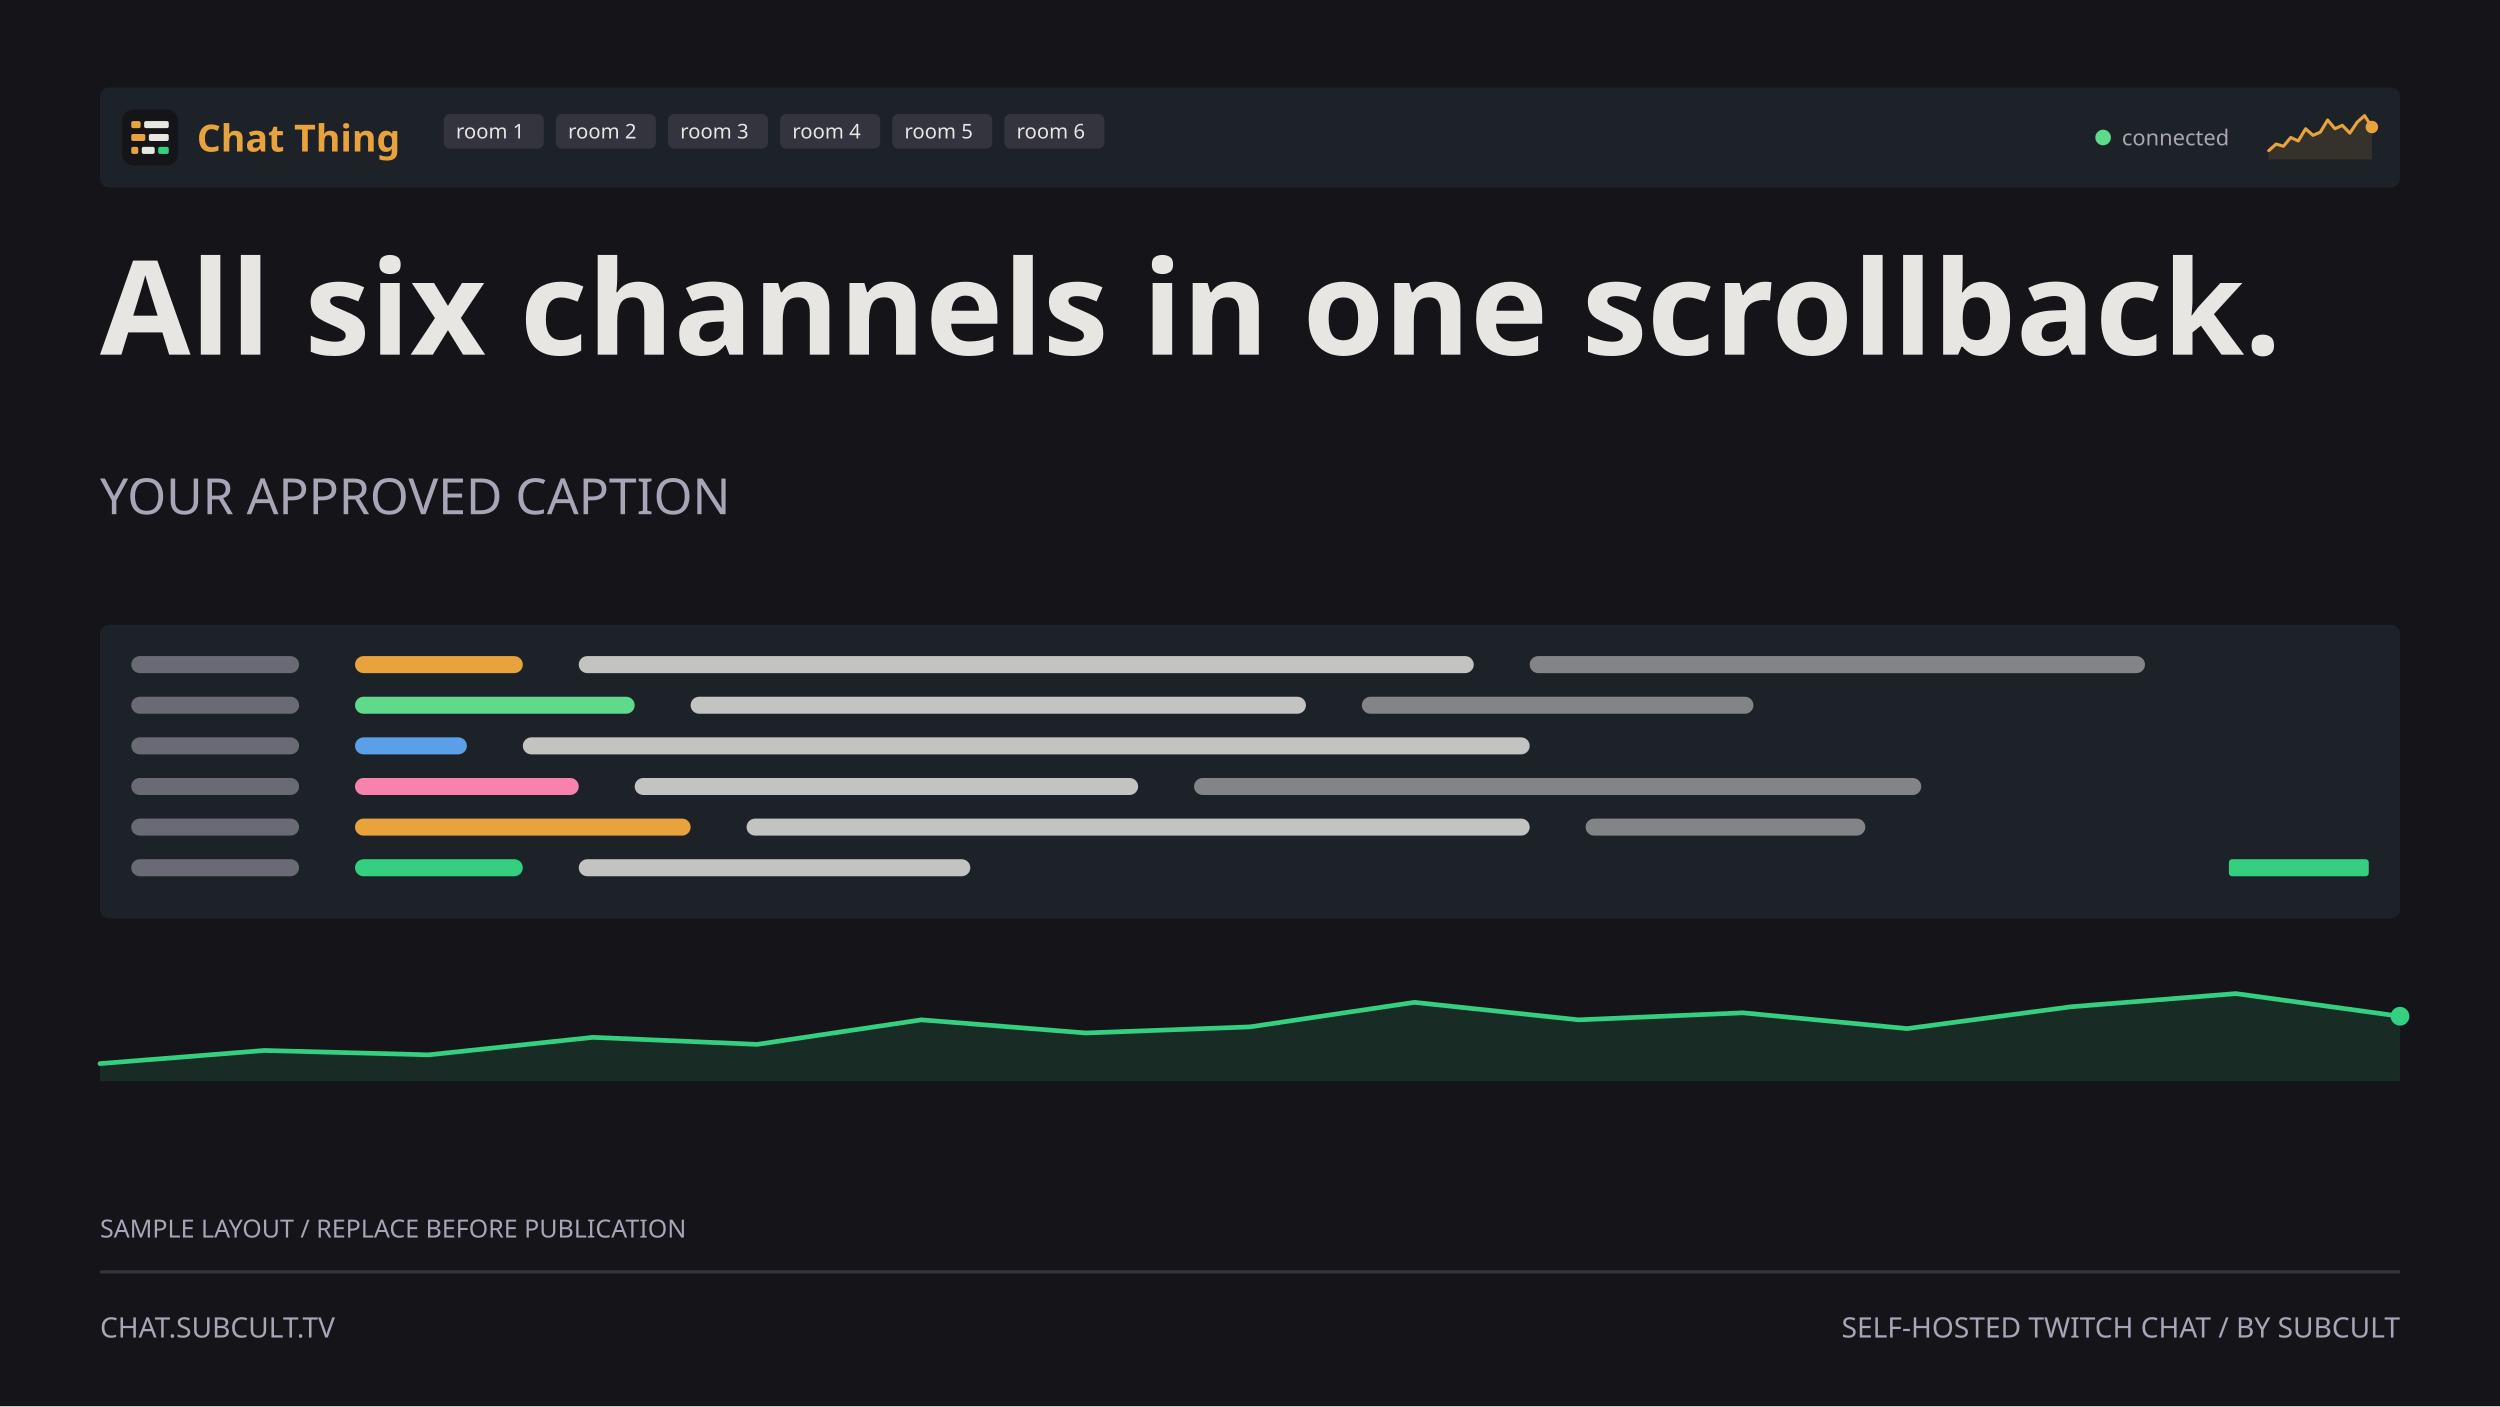
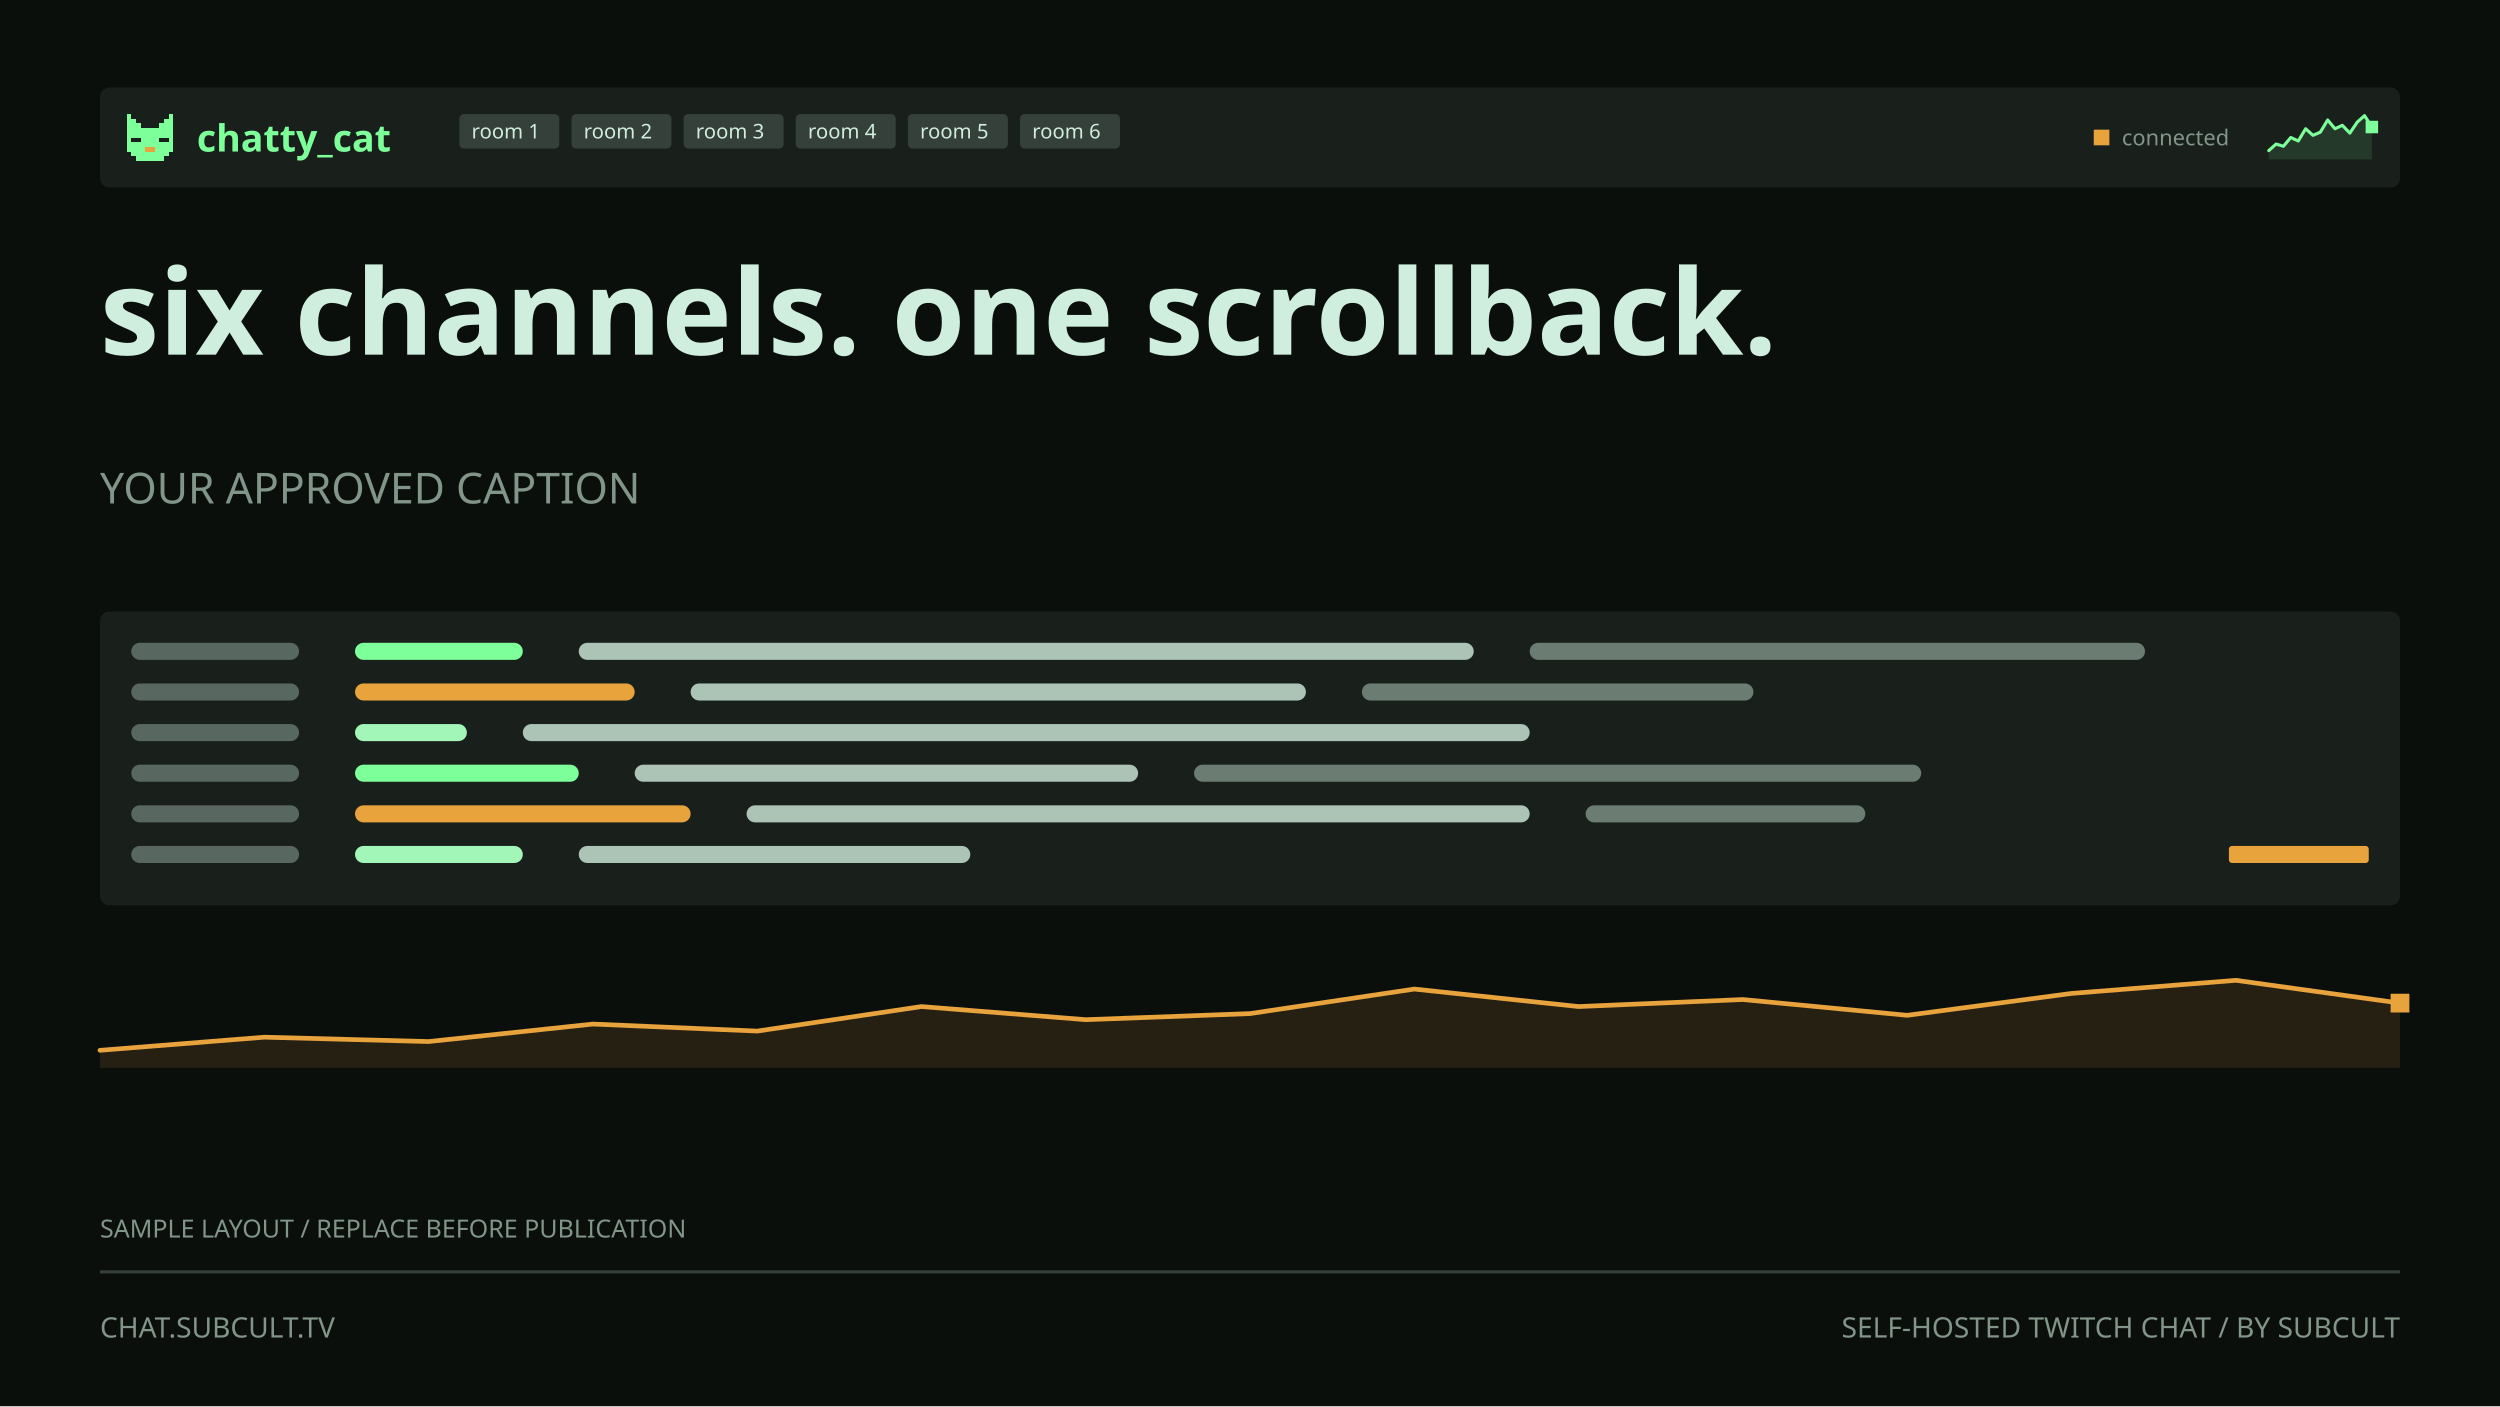
- <svg xmlns="http://www.w3.org/2000/svg" width="1600" height="900" viewBox="0 0 1600 900" role="img" aria-label="Chat Thing landscape template">
-   <rect width="1600" height="900" fill="#151519" />
-   <rect x="64" y="56" width="1472" height="64" rx="6" fill="#1d2229" />
-   <g transform="translate(78 70) scale(1.5)">
-     <rect width="24" height="24" rx="5" fill="#151519" />
-     <rect x="4" y="5.0" width="4.0" height="3" rx=".75" fill="#e8a33d" />
-     <rect x="9.5" y="5.0" width="10.5" height="3" rx=".75" fill="#e8e6e3" />
-     <rect x="4" y="10.5" width="6.0" height="3" rx=".75" fill="#e8a33d" />
-     <rect x="11.5" y="10.5" width="8.5" height="3" rx=".75" fill="#e8e6e3" />
-     <rect x="4" y="16.0" width="3.0" height="3" rx=".75" fill="#e8a33d" />
-     <rect x="8.5" y="16.0" width="5.5" height="3" rx=".75" fill="#e8e6e3" />
-     <rect x="15.5" y="16" width="4.5" height="3" rx=".75" fill="#35d07f" />
+ <svg xmlns="http://www.w3.org/2000/svg" width="1600" height="900" viewBox="0 0 1600 900" role="img" aria-label="Chatty Cat landscape template">
+   <rect x="0" y="0" width="1600" height="900" rx="0" fill="#0b0f0c" />
+   <rect x="64" y="56" width="1472" height="64" rx="6" fill="#191f1b" />
+   <g transform="translate(78 70) scale(1.5)" shape-rendering="crispEdges">
+     <path fill="#7dff9a" d="M2 2h2.02v2.02h-2.02zM20 2h2.02v2.02h-2.02zM2 4h2.02v2.02h-2.02zM4 4h2.02v2.02h-2.02zM18 4h2.02v2.02h-2.02zM20 4h2.02v2.02h-2.02zM2 6h2.02v2.02h-2.02zM4 6h2.02v2.02h-2.02zM6 6h2.02v2.02h-2.02zM16 6h2.02v2.02h-2.02zM18 6h2.02v2.02h-2.02zM20 6h2.02v2.02h-2.02zM2 8h2.02v2.02h-2.02zM4 8h2.02v2.02h-2.02zM6 8h2.02v2.02h-2.02zM8 8h2.02v2.02h-2.02zM10 8h2.02v2.02h-2.02zM12 8h2.02v2.02h-2.02zM14 8h2.02v2.02h-2.02zM16 8h2.02v2.02h-2.02zM18 8h2.02v2.02h-2.02zM20 8h2.02v2.02h-2.02zM2 10h2.02v2.02h-2.02zM4 10h2.02v2.02h-2.02zM6 10h2.02v2.02h-2.02zM8 10h2.02v2.02h-2.02zM10 10h2.02v2.02h-2.02zM12 10h2.02v2.02h-2.02zM14 10h2.02v2.02h-2.02zM16 10h2.02v2.02h-2.02zM18 10h2.02v2.02h-2.02zM20 10h2.02v2.02h-2.02zM2 12h2.02v2.02h-2.02zM8 12h2.02v2.02h-2.02zM10 12h2.02v2.02h-2.02zM12 12h2.02v2.02h-2.02zM14 12h2.02v2.02h-2.02zM20 12h2.02v2.02h-2.02zM2 14h2.02v2.02h-2.02zM4 14h2.02v2.02h-2.02zM6 14h2.02v2.02h-2.02zM8 14h2.02v2.02h-2.02zM10 14h2.02v2.02h-2.02zM12 14h2.02v2.02h-2.02zM14 14h2.02v2.02h-2.02zM16 14h2.02v2.02h-2.02zM18 14h2.02v2.02h-2.02zM20 14h2.02v2.02h-2.02zM2 16h2.02v2.02h-2.02zM4 16h2.02v2.02h-2.02zM6 16h2.02v2.02h-2.02zM8 16h2.02v2.02h-2.02zM14 16h2.02v2.02h-2.02zM16 16h2.02v2.02h-2.02zM18 16h2.02v2.02h-2.02zM20 16h2.02v2.02h-2.02zM4 18h2.02v2.02h-2.02zM6 18h2.02v2.02h-2.02zM8 18h2.02v2.02h-2.02zM10 18h2.02v2.02h-2.02zM12 18h2.02v2.02h-2.02zM14 18h2.02v2.02h-2.02zM16 18h2.02v2.02h-2.02zM18 18h2.02v2.02h-2.02zM6 20h2.02v2.02h-2.02zM8 20h2.02v2.02h-2.02zM10 20h2.02v2.02h-2.02zM12 20h2.02v2.02h-2.02zM14 20h2.02v2.02h-2.02zM16 20h2.02v2.02h-2.02z" />
+     <path fill="#e8a33d" d="M10 16h2.02v2.02h-2.02zM12 16h2.02v2.02h-2.02z" />
  </g>
-   <text x="126" y="97" font-family="Atkinson Hyperlegible Mono" font-weight="700" font-size="24" fill="#e8a33d" text-anchor="start">Chat Thing</text>
-   <rect x="284" y="73" width="64.0" height="22.1" rx="4" fill="#34343e" />
-   <text x="291.8" y="88.6" font-family="Atkinson Hyperlegible Mono" font-weight="400" font-size="13" fill="#e8e6e3" text-anchor="start">room 1</text>
-   <rect x="355.76" y="73" width="64.0" height="22.1" rx="4" fill="#34343e" />
-   <text x="363.56" y="88.6" font-family="Atkinson Hyperlegible Mono" font-weight="400" font-size="13" fill="#e8e6e3" text-anchor="start">room 2</text>
-   <rect x="427.52" y="73" width="64.0" height="22.1" rx="4" fill="#34343e" />
-   <text x="435.32" y="88.6" font-family="Atkinson Hyperlegible Mono" font-weight="400" font-size="13" fill="#e8e6e3" text-anchor="start">room 3</text>
-   <rect x="499.28" y="73" width="64.0" height="22.1" rx="4" fill="#34343e" />
-   <text x="507.08" y="88.6" font-family="Atkinson Hyperlegible Mono" font-weight="400" font-size="13" fill="#e8e6e3" text-anchor="start">room 4</text>
-   <rect x="571.04" y="73" width="64.0" height="22.1" rx="4" fill="#34343e" />
-   <text x="578.84" y="88.6" font-family="Atkinson Hyperlegible Mono" font-weight="400" font-size="13" fill="#e8e6e3" text-anchor="start">room 5</text>
-   <rect x="642.8" y="73" width="64.0" height="22.1" rx="4" fill="#34343e" />
-   <text x="650.6" y="88.6" font-family="Atkinson Hyperlegible Mono" font-weight="400" font-size="13" fill="#e8e6e3" text-anchor="start">room 6</text>
-   <circle cx="1346" cy="88" r="5" fill="#5fd98a" />
-   <text x="1358" y="93" font-family="Atkinson Hyperlegible Mono" font-weight="400" font-size="14" fill="#aaa4b7" text-anchor="start">connected</text>
-   <polygon points="1452,102 1452.0,96.4 1456.7,92.2 1461.4,93.6 1466.1,88.0 1470.9,90.2 1475.6,82.4 1480.3,86.6 1485.0,84.6 1489.7,76.8 1494.4,82.4 1499.1,80.2 1503.9,85.2 1508.6,78.2 1513.3,74.0 1518.0,81.3 1518,102" fill="#e8a33d" opacity=".12" />
-   <polyline points="1452.0,96.4 1456.7,92.2 1461.4,93.6 1466.1,88.0 1470.9,90.2 1475.6,82.4 1480.3,86.6 1485.0,84.6 1489.7,76.8 1494.4,82.4 1499.1,80.2 1503.9,85.2 1508.6,78.2 1513.3,74.0 1518.0,81.3" fill="none" stroke="#e8a33d" stroke-width="2" stroke-linejoin="round" stroke-linecap="round" />
-   <circle cx="1518.0" cy="81.3" r="4" fill="#e8a33d" />
-   <text x="64" y="227.0" font-family="Atkinson Hyperlegible Next" font-weight="700" font-size="84" fill="#e8e6e3" text-anchor="start">All six channels in one scrollback.</text>
-   <text x="64" y="329.08" font-family="Atkinson Hyperlegible Next" font-weight="400" font-size="31.92" fill="#aaa4b7" text-anchor="start">YOUR APPROVED CAPTION</text>
-   <rect x="64" y="399.88" width="1472" height="188" rx="6" fill="#1d2229" />
-   <rect x="84" y="419.9" width="107.4" height="10.9" rx="5.5" fill="#aaa4b7" opacity=".55" />
-   <rect x="227.2" y="419.9" width="107.4" height="10.9" rx="5.5" fill="#e8a33d" />
-   <rect x="370.4" y="419.9" width="572.8" height="10.9" rx="5.5" fill="#e8e6e3" opacity=".82" />
-   <rect x="979.0" y="419.9" width="393.8" height="10.9" rx="5.5" fill="#e8e6e3" opacity=".5" />
-   <rect x="84" y="445.9" width="107.4" height="10.9" rx="5.5" fill="#aaa4b7" opacity=".55" />
-   <rect x="227.2" y="445.9" width="179.0" height="10.9" rx="5.5" fill="#5fd98a" />
-   <rect x="442.0" y="445.9" width="393.8" height="10.9" rx="5.5" fill="#e8e6e3" opacity=".82" />
-   <rect x="871.6" y="445.9" width="250.6" height="10.9" rx="5.5" fill="#e8e6e3" opacity=".5" />
-   <rect x="84" y="471.9" width="107.4" height="10.9" rx="5.5" fill="#aaa4b7" opacity=".55" />
-   <rect x="227.2" y="471.9" width="71.6" height="10.9" rx="5.5" fill="#5a9fe8" />
-   <rect x="334.6" y="471.9" width="644.4" height="10.9" rx="5.5" fill="#e8e6e3" opacity=".82" />
-   <rect x="84" y="497.9" width="107.4" height="10.9" rx="5.5" fill="#aaa4b7" opacity=".55" />
-   <rect x="227.2" y="497.9" width="143.2" height="10.9" rx="5.5" fill="#f783ac" />
-   <rect x="406.2" y="497.9" width="322.2" height="10.9" rx="5.5" fill="#e8e6e3" opacity=".82" />
-   <rect x="764.2" y="497.9" width="465.4" height="10.9" rx="5.5" fill="#e8e6e3" opacity=".5" />
-   <rect x="84" y="523.9" width="107.4" height="10.9" rx="5.5" fill="#aaa4b7" opacity=".55" />
-   <rect x="227.2" y="523.9" width="214.8" height="10.9" rx="5.5" fill="#e8a33d" />
-   <rect x="477.8" y="523.9" width="501.2" height="10.9" rx="5.5" fill="#e8e6e3" opacity=".82" />
-   <rect x="1014.8" y="523.9" width="179.0" height="10.9" rx="5.5" fill="#e8e6e3" opacity=".5" />
-   <rect x="84" y="549.9" width="107.4" height="10.9" rx="5.5" fill="#aaa4b7" opacity=".55" />
-   <rect x="227.2" y="549.9" width="107.4" height="10.9" rx="5.5" fill="#35d07f" />
-   <rect x="370.4" y="549.9" width="250.6" height="10.9" rx="5.5" fill="#e8e6e3" opacity=".82" />
-   <rect x="1426.5" y="549.9" width="89.5" height="10.9" rx="2" fill="#35d07f" />
-   <polygon points="64,691.88 64.0,680.7 169.1,672.3 274.3,675.1 379.4,663.9 484.6,668.4 589.7,652.7 694.9,661.1 800.0,657.2 905.1,641.5 1010.3,652.7 1115.4,648.2 1220.6,658.3 1325.7,644.3 1430.9,635.9 1536.0,650.4 1536,691.88" fill="#35d07f" opacity=".12" />
-   <polyline points="64.0,680.7 169.1,672.3 274.3,675.1 379.4,663.9 484.6,668.4 589.7,652.7 694.9,661.1 800.0,657.2 905.1,641.5 1010.3,652.7 1115.4,648.2 1220.6,658.3 1325.7,644.3 1430.9,635.9 1536.0,650.4" fill="none" stroke="#35d07f" stroke-width="3" stroke-linejoin="round" stroke-linecap="round" />
-   <circle cx="1536.0" cy="650.4" r="6" fill="#35d07f" />
-   <text x="64" y="792" font-family="Atkinson Hyperlegible Mono" font-weight="400" font-size="16" fill="#aaa4b7" text-anchor="start">SAMPLE LAYOUT / REPLACE BEFORE PUBLICATION</text>
-   <path d="M64 814H1536" stroke="#34343e" stroke-width="2" />
-   <text x="64" y="856" font-family="Atkinson Hyperlegible Mono" font-weight="400" font-size="18" fill="#aaa4b7" text-anchor="start">CHAT.SUBCULT.TV</text>
-   <text x="1536" y="856" font-family="Atkinson Hyperlegible Mono" font-weight="400" font-size="18" fill="#aaa4b7" text-anchor="end">SELF-HOSTED TWITCH CHAT / BY SUBCULT</text>
+   <text x="126" y="97" font-family="Cascadia Mono" font-weight="700" font-size="24" fill="#7dff9a" text-anchor="start">chatty_cat</text>
+   <rect x="294" y="73" width="63.96" height="22.1" rx="3" fill="#36403a" />
+   <text x="301.8" y="88.6" font-family="Cascadia Mono" font-weight="400" font-size="13" fill="#cfeedd" text-anchor="start">room 1</text>
+   <rect x="365.76" y="73" width="63.96" height="22.1" rx="3" fill="#36403a" />
+   <text x="373.56" y="88.6" font-family="Cascadia Mono" font-weight="400" font-size="13" fill="#cfeedd" text-anchor="start">room 2</text>
+   <rect x="437.52" y="73" width="63.96" height="22.1" rx="3" fill="#36403a" />
+   <text x="445.32" y="88.6" font-family="Cascadia Mono" font-weight="400" font-size="13" fill="#cfeedd" text-anchor="start">room 3</text>
+   <rect x="509.28" y="73" width="63.96" height="22.1" rx="3" fill="#36403a" />
+   <text x="517.08" y="88.6" font-family="Cascadia Mono" font-weight="400" font-size="13" fill="#cfeedd" text-anchor="start">room 4</text>
+   <rect x="581.04" y="73" width="63.96" height="22.1" rx="3" fill="#36403a" />
+   <text x="588.84" y="88.6" font-family="Cascadia Mono" font-weight="400" font-size="13" fill="#cfeedd" text-anchor="start">room 5</text>
+   <rect x="652.8" y="73" width="63.96" height="22.1" rx="3" fill="#36403a" />
+   <text x="660.6" y="88.6" font-family="Cascadia Mono" font-weight="400" font-size="13" fill="#cfeedd" text-anchor="start">room 6</text>
+   <rect x="1340" y="83" width="10" height="10" rx="0" fill="#e8a33d" />
+   <text x="1358" y="93" font-family="Cascadia Mono" font-weight="400" font-size="14" fill="#819589" text-anchor="start">connected</text>
+   <polygon points="1452,102 1452.0,96.4 1456.7,92.2 1461.4,93.6 1466.1,88.0 1470.9,90.2 1475.6,82.4 1480.3,86.6 1485.0,84.6 1489.7,76.8 1494.4,82.4 1499.1,80.2 1503.9,85.2 1508.6,78.2 1513.3,74.0 1518.0,81.3 1518,102" fill="#7dff9a" opacity=".12" />
+   <polyline points="1452.0,96.4 1456.7,92.2 1461.4,93.6 1466.1,88.0 1470.9,90.2 1475.6,82.4 1480.3,86.6 1485.0,84.6 1489.7,76.8 1494.4,82.4 1499.1,80.2 1503.9,85.2 1508.6,78.2 1513.3,74.0 1518.0,81.3" fill="none" stroke="#7dff9a" stroke-width="2" stroke-linejoin="round" stroke-linecap="round" />
+   <rect x="1514.0" y="77.3" width="8" height="8" fill="#7dff9a" />
+   <text x="64" y="227.0" font-family="Cascadia Mono" font-weight="700" font-size="76" fill="#cfeedd" text-anchor="start">six channels. one scrollback.</text>
+   <text x="64" y="322.2" font-family="Public Sans" font-weight="400" font-size="27.36" fill="#819589" text-anchor="start">YOUR APPROVED CAPTION</text>
+   <rect x="64" y="391.4" width="1472" height="188" rx="6" fill="#191f1b" />
+   <rect x="84" y="411.4" width="107.4" height="10.92" rx="5.46" fill="#cfeedd" opacity="0.35" />
+   <rect x="227.2" y="411.4" width="107.4" height="10.92" rx="5.46" fill="#7dff9a" />
+   <rect x="370.4" y="411.4" width="572.8" height="10.92" rx="5.46" fill="#cfeedd" opacity="0.8" />
+   <rect x="979" y="411.4" width="393.8" height="10.92" rx="5.46" fill="#cfeedd" opacity="0.45" />
+   <rect x="84" y="437.4" width="107.4" height="10.92" rx="5.46" fill="#cfeedd" opacity="0.35" />
+   <rect x="227.2" y="437.4" width="179.0" height="10.92" rx="5.46" fill="#e8a33d" />
+   <rect x="442.0" y="437.4" width="393.8" height="10.92" rx="5.46" fill="#cfeedd" opacity="0.8" />
+   <rect x="871.6" y="437.4" width="250.6" height="10.92" rx="5.46" fill="#cfeedd" opacity="0.45" />
+   <rect x="84" y="463.4" width="107.4" height="10.92" rx="5.46" fill="#cfeedd" opacity="0.35" />
+   <rect x="227.2" y="463.4" width="71.6" height="10.92" rx="5.46" fill="#a2f7b8" />
+   <rect x="334.6" y="463.4" width="644.4" height="10.92" rx="5.46" fill="#cfeedd" opacity="0.8" />
+   <rect x="84" y="489.4" width="107.4" height="10.92" rx="5.46" fill="#cfeedd" opacity="0.35" />
+   <rect x="227.2" y="489.4" width="143.2" height="10.92" rx="5.46" fill="#7dff9a" />
+   <rect x="406.2" y="489.4" width="322.2" height="10.92" rx="5.46" fill="#cfeedd" opacity="0.8" />
+   <rect x="764.2" y="489.4" width="465.4" height="10.92" rx="5.46" fill="#cfeedd" opacity="0.45" />
+   <rect x="84" y="515.4" width="107.4" height="10.92" rx="5.46" fill="#cfeedd" opacity="0.35" />
+   <rect x="227.2" y="515.4" width="214.8" height="10.92" rx="5.46" fill="#e8a33d" />
+   <rect x="477.8" y="515.4" width="501.2" height="10.92" rx="5.46" fill="#cfeedd" opacity="0.8" />
+   <rect x="1014.8" y="515.4" width="179.0" height="10.92" rx="5.46" fill="#cfeedd" opacity="0.45" />
+   <rect x="84" y="541.4" width="107.4" height="10.92" rx="5.46" fill="#cfeedd" opacity="0.35" />
+   <rect x="227.2" y="541.4" width="107.4" height="10.92" rx="5.46" fill="#a2f7b8" />
+   <rect x="370.4" y="541.4" width="250.6" height="10.92" rx="5.46" fill="#cfeedd" opacity="0.8" />
+   <rect x="1426.5" y="541.4" width="89.5" height="10.92" rx="2" fill="#e8a33d" />
+   <polygon points="64,683.4 64.0,672.2 169.1,663.8 274.3,666.6 379.4,655.4 484.6,659.9 589.7,644.2 694.9,652.6 800.0,648.7 905.1,633.0 1010.3,644.2 1115.4,639.7 1220.6,649.8 1325.7,635.8 1430.9,627.4 1536.0,642.0 1536,683.4" fill="#e8a33d" opacity=".12" />
+   <polyline points="64.0,672.2 169.1,663.8 274.3,666.6 379.4,655.4 484.6,659.9 589.7,644.2 694.9,652.6 800.0,648.7 905.1,633.0 1010.3,644.2 1115.4,639.7 1220.6,649.8 1325.7,635.8 1430.9,627.4 1536.0,642.0" fill="none" stroke="#e8a33d" stroke-width="3" stroke-linejoin="round" stroke-linecap="round" />
+   <rect x="1530.0" y="636.0" width="12" height="12" fill="#e8a33d" />
+   <text x="64" y="792" font-family="Cascadia Mono" font-weight="400" font-size="16" fill="#819589" text-anchor="start">SAMPLE LAYOUT / REPLACE BEFORE PUBLICATION</text>
+   <path d="M64 814H1536" stroke="#36403a" stroke-width="2" />
+   <text x="64" y="856" font-family="Cascadia Mono" font-weight="400" font-size="18" fill="#819589" text-anchor="start">CHAT.SUBCULT.TV</text>
+   <text x="1536" y="856" font-family="Cascadia Mono" font-weight="400" font-size="18" fill="#819589" text-anchor="end">SELF-HOSTED TWITCH CHAT / BY SUBCULT</text>
</svg>
